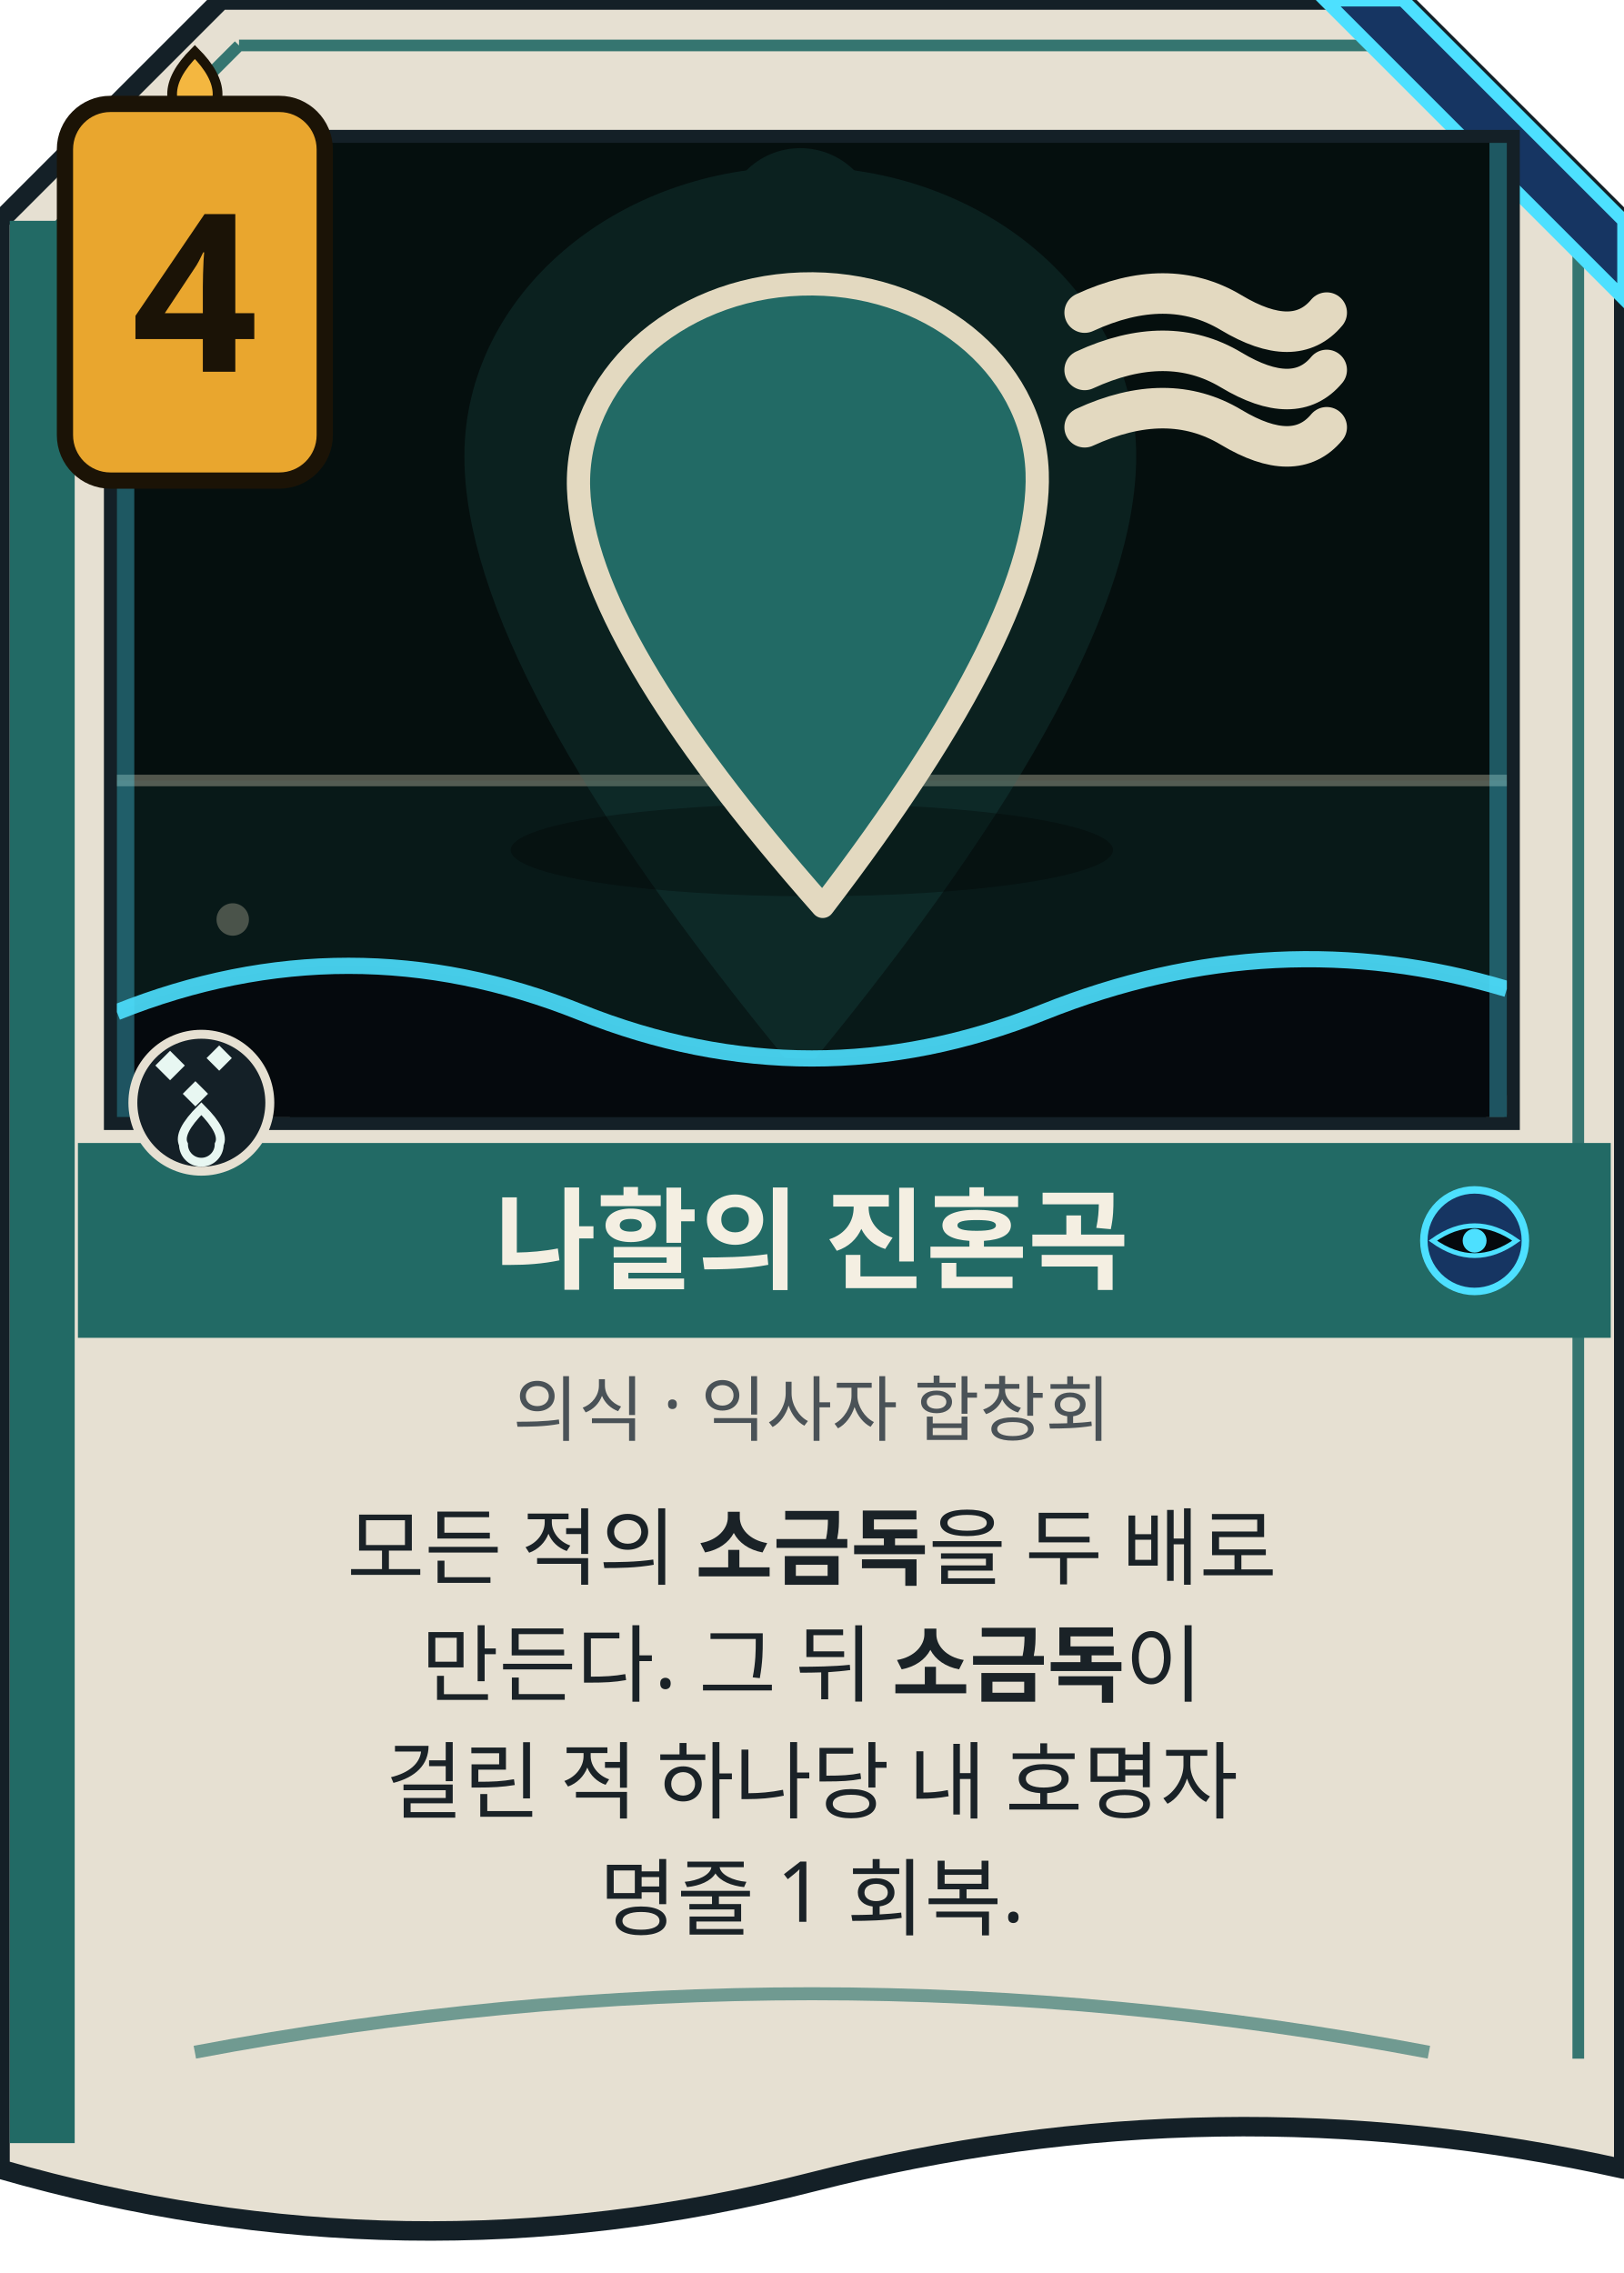
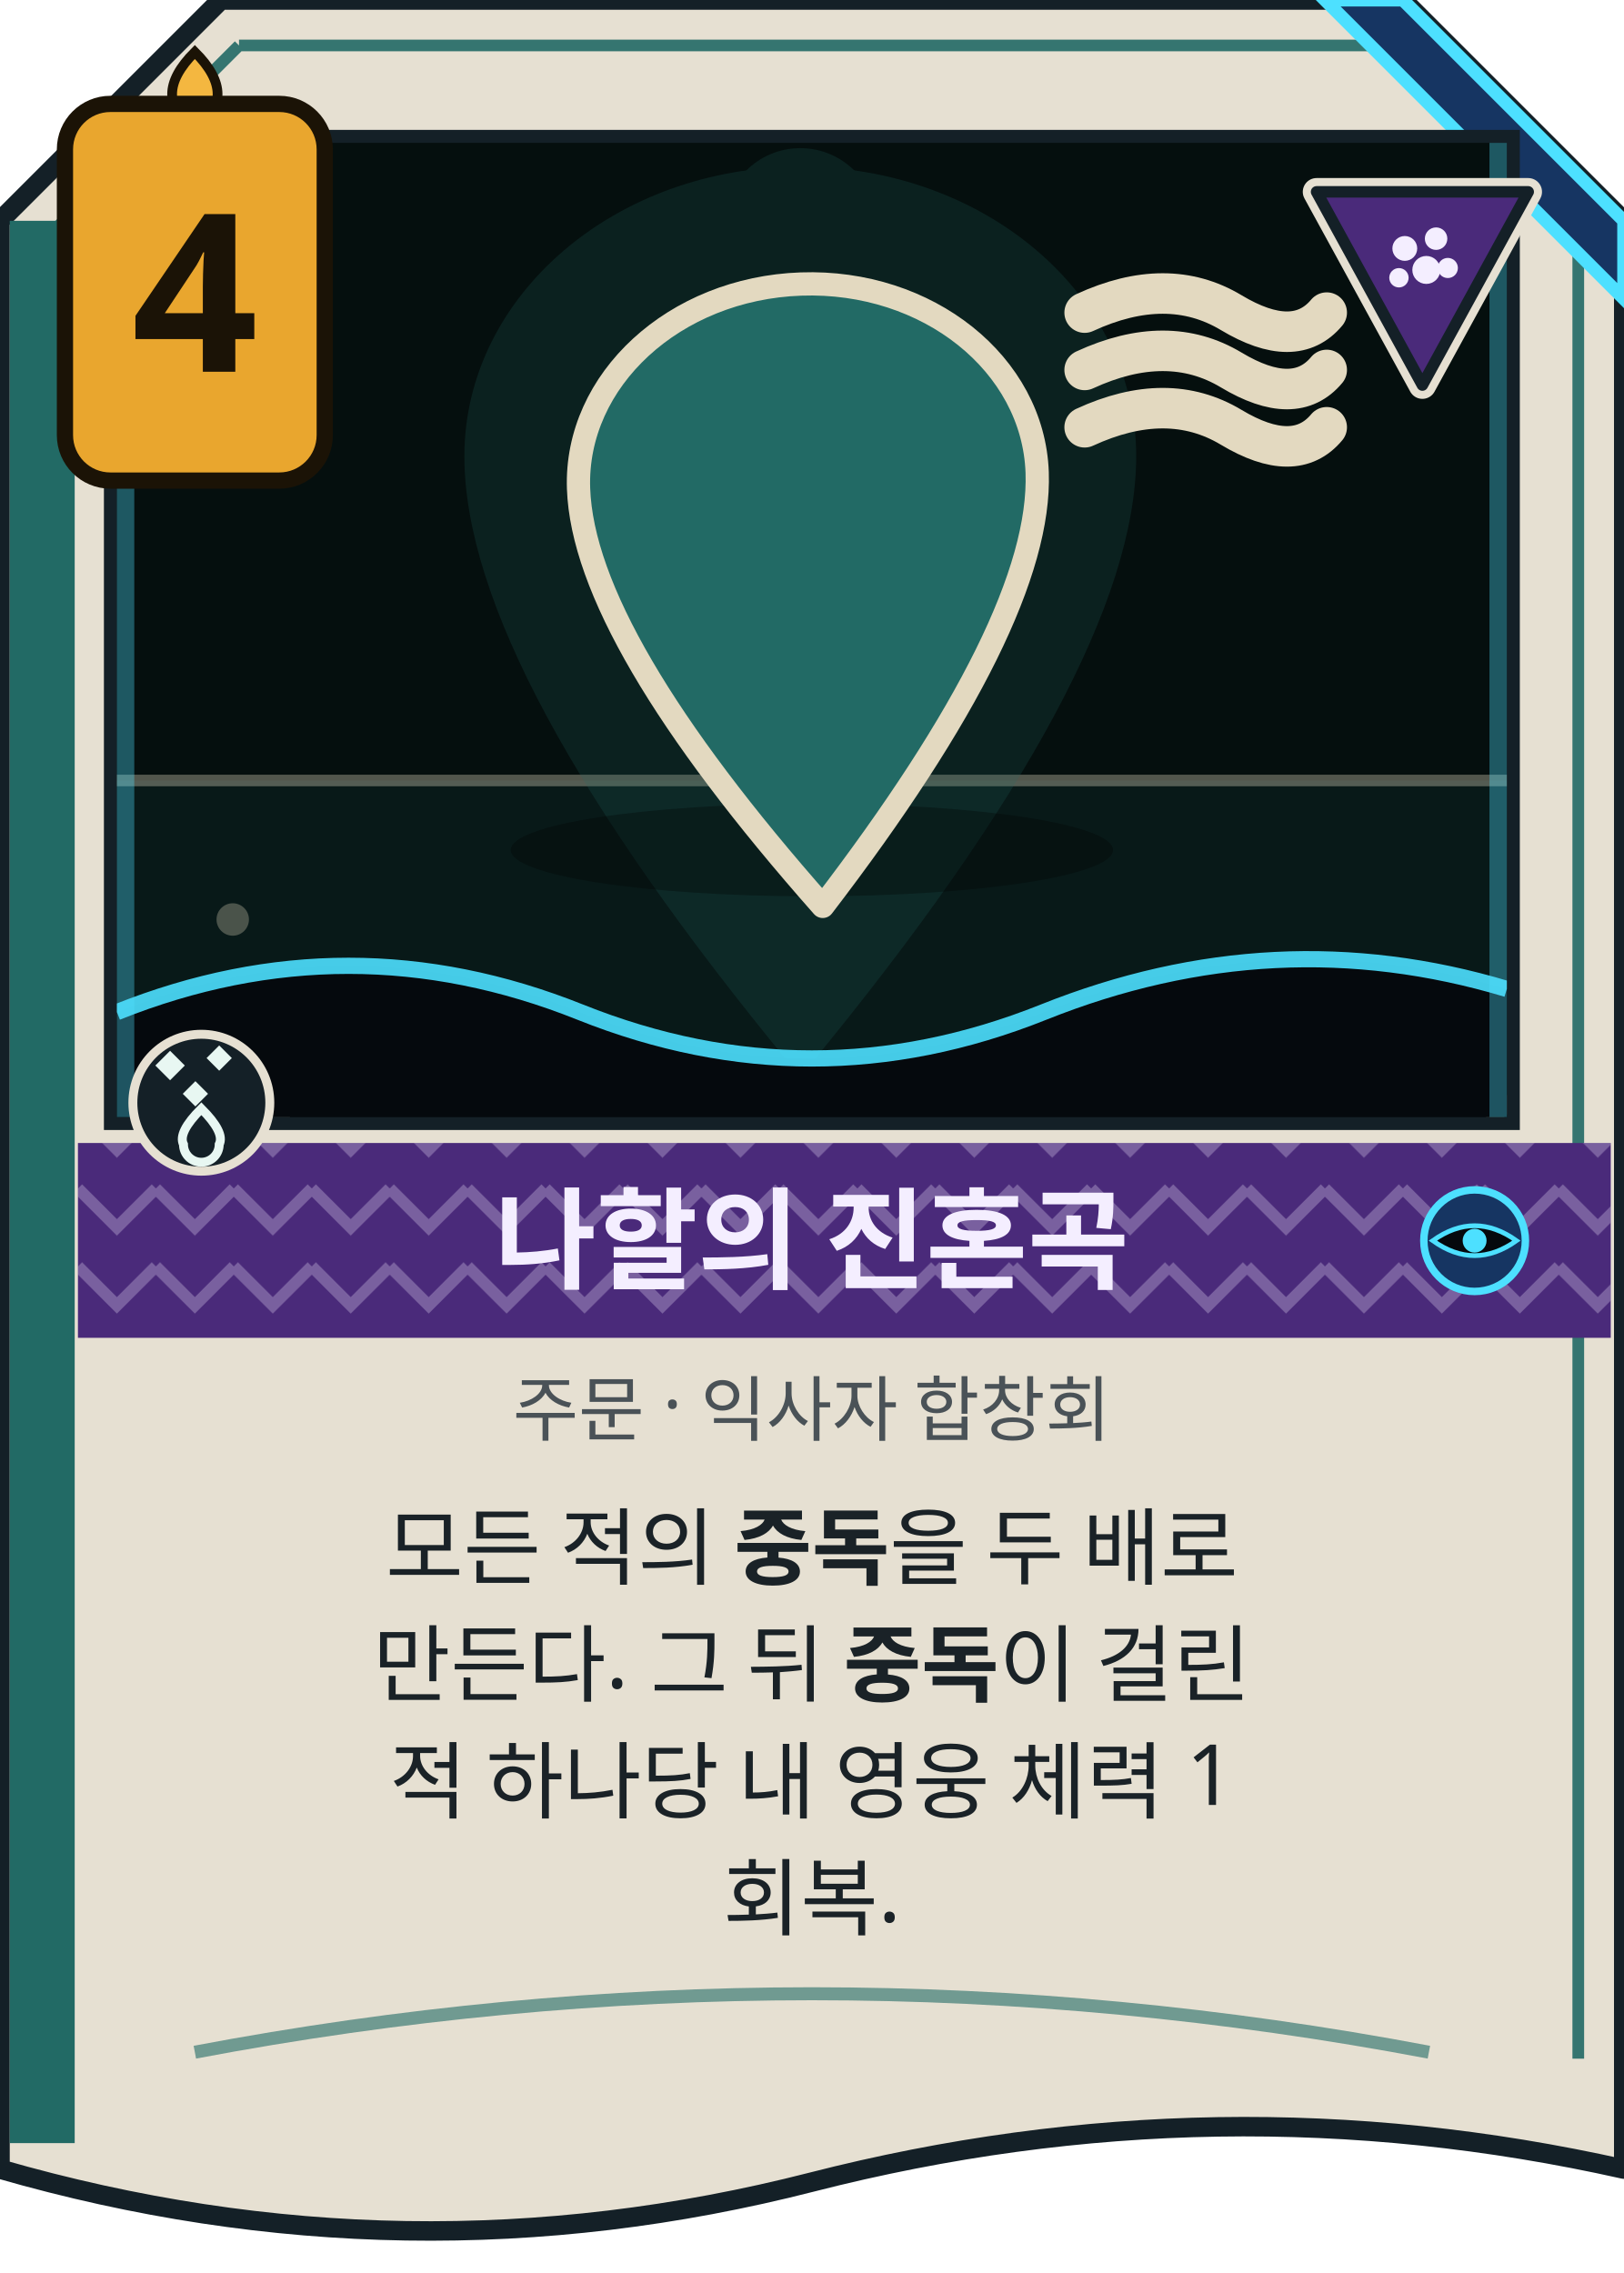
<svg xmlns="http://www.w3.org/2000/svg" viewBox="0 0 250 350" width="250" height="350">
  <path d="M34 0H216L250 34V334Q187.5 320 125 336T0 334V34Z" fill="#E6E0D2" stroke="#142027" stroke-width="3" stroke-linejoin="round" />
  <path d="M36.8 7H213.2L243 36.8V317M7 317V36.8L36.8 7" fill="none" stroke="#226A65" stroke-opacity="0.9" stroke-width="1.8" />
  <rect x="1.5" y="34" width="10" height="296" fill="#226A65" />
  <path d="M204 0H216L250 34V46Z" fill="#163562" stroke="#4DE0FF" stroke-width="2" />
  <rect x="16" y="20" width="218" height="154" fill="#142027" />
  <svg x="18" y="22" width="214" height="150" viewBox="0 0 120 90" preserveAspectRatio="xMidYMid slice" overflow="hidden">
    <rect width="120" height="90" fill="#050F0E" />
    <path d="M0 58H120V90H0Z" fill="#226A65" fill-opacity=".12" />
    <path d="M0 58H120" stroke="#E3D9C0" stroke-opacity=".35" stroke-width="1" />
    <circle cx="113" cy="79" r="1.4" fill="#E3D9C0" fill-opacity=".3" />
    <circle cx="14" cy="86" r="1.4" fill="#E3D9C0" fill-opacity=".3" />
    <circle cx="16" cy="81" r="1.2" fill="#E3D9C0" fill-opacity=".3" />
    <circle cx="10" cy="70" r="1.4" fill="#E3D9C0" fill-opacity=".3" />
    <circle cx="101" cy="75" r="1.1" fill="#E3D9C0" fill-opacity=".3" />
    <circle cx="119" cy="86" r="1.3" fill="#E3D9C0" fill-opacity=".3" />
    <g opacity=".2">
      <g transform="translate(59.0 44.0) rotate(0) scale(40.0)" stroke-width="0.050" stroke-linejoin="round" stroke-linecap="round">
        <path d="M0 .95Q.7.1.7-.35A.7.6 0 0 0-.7-.35Q-.7.1 0 .95Z" fill="#226A65" stroke="#226A65" />
        <circle cx="0" cy="-.85" r=".14" fill="none" stroke="#226A65" />
      </g>
    </g>
    <ellipse cx="60" cy="64" rx="26" ry="4" fill="#000" fill-opacity=".3" />
    <g transform="translate(60.0 42.0) rotate(178) scale(28.3)" stroke-width="0.071" stroke-linejoin="round" stroke-linecap="round">
      <path d="M0-.95Q.7-.1.7.35A.7.6 0 0 1-.7.35Q-.7-.1 0-.95Z" fill="#226A65" stroke="#E3D9C0" />
    </g>
    <g transform="translate(94.0 22.0) rotate(0) scale(11.0)" stroke-width="0.182" stroke-linejoin="round" stroke-linecap="round">
      <path d="M-.95-.4Q-.3-.7.2-.4T.95-.4M-.95.05Q-.3-.25.2.05T.95.05M-.95.5Q-.3.2.2.5T.95.5" fill="none" stroke="#E3D9C0" stroke-width="0.318" />
    </g>
    <path d="M0 78Q20 70 40 78T80 78T120 76V90H0Z" fill="#05090D" />
    <path d="M0 78Q20 70 40 78T80 78T120 76" fill="none" stroke="#4DE0FF" stroke-width="1.4" stroke-opacity=".9" />
    <rect width="120" height="90" fill="none" stroke="#4DE0FF" stroke-opacity=".35" stroke-width="3" />
  </svg>
-   <rect x="12" y="176" width="236" height="30" fill="#226A65" />
-   <text x="125" y="197.12" text-anchor="middle" font-size="17" font-weight="700" fill="#F4EFE2" font-family="'Noto Sans KR','Malgun Gothic','Apple SD Gothic Neo',system-ui,sans-serif">나할의 진혼곡</text>
+   <defs>
+     <pattern id="pat-debuff" width="12" height="12" patternUnits="userSpaceOnUse">
+       <g opacity="0.28">
+         <path d="M0 3L6 9L12 3" fill="none" stroke="#F4EEFF" stroke-width="1.8" />
+       </g>
+     </pattern>
+   </defs>
+   <rect x="12" y="176" width="236" height="30" fill="#4A2A7A" />
+   <rect x="12" y="176" width="236" height="30" fill="url(#pat-debuff)" />
+   <text x="125" y="197.12" text-anchor="middle" font-size="17" font-weight="700" fill="#F4EEFF" font-family="'Noto Sans KR','Malgun Gothic','Apple SD Gothic Neo',system-ui,sans-serif">나할의 진혼곡</text>
+   <g transform="translate(202 26) scale(0.7083333)">
+     <path d="M1 5H47L24 47Z" fill="none" stroke="#E6E0D2" stroke-width="6" stroke-linejoin="round" />
+     <path d="M1 5H47L24 47Z" fill="#4A2A7A" stroke="#142027" stroke-width="2.5" stroke-linejoin="round" />
+     <g transform="translate(24.0 19.0) rotate(0) scale(8.5)" stroke-width="0.235" stroke-linejoin="round" stroke-linecap="round">
+       <circle cx="-.45" cy="-.2" r=".2" fill="#F4EEFF" stroke="#F4EEFF" />
+       <circle cx=".35" cy="-.45" r=".17" fill="#F4EEFF" stroke="#F4EEFF" />
+       <circle cx=".1" cy=".35" r=".24" fill="#F4EEFF" stroke="#F4EEFF" />
+       <circle cx="-.6" cy=".55" r=".13" fill="#F4EEFF" stroke="#F4EEFF" />
+       <circle cx=".65" cy=".3" r=".14" fill="#F4EEFF" stroke="#F4EEFF" />
+     </g>
+   </g>
  <g transform="translate(216 180) scale(.46)">
    <circle cx="24" cy="24" r="17" fill="#163562" stroke="#4DE0FF" stroke-width="2.5" />
    <path d="M10 24Q24 14 38 24Q24 34 10 24Z" fill="#05090D" stroke="#4DE0FF" stroke-width="1.6" />
    <circle cx="24" cy="24" r="4" fill="#4DE0FF" />
  </g>
  <g transform="translate(20 158.8) scale(0.4583333)">
    <circle cx="24" cy="24" r="23" fill="#142027" stroke="#E6E0D2" stroke-width="3" />
    <rect x="10" y="8" width="7" height="7" transform="rotate(45 13.5 11.5)" fill="#E8F7F2" />
    <rect x="27" y="6" width="6" height="6" transform="rotate(45 30 9)" fill="#E8F7F2" />
    <rect x="19" y="18" width="6" height="6" transform="rotate(45 22 21)" fill="#E8F7F2" />
    <path d="M24 26Q32 34 30 38A6 6 0 0 1 18 38Q16 34 24 26Z" fill="none" stroke="#E8F7F2" stroke-width="3" />
  </g>
-   <text x="125" y="221" text-anchor="middle" font-size="11" fill="#4A5257" font-family="'Noto Sans KR','Malgun Gothic','Apple SD Gothic Neo',system-ui,sans-serif">의식 · 익사자 합창회</text>
-   <text x="125" y="243" text-anchor="middle" font-size="13" fill="#1A2227" font-family="'Noto Sans KR','Malgun Gothic','Apple SD Gothic Neo',system-ui,sans-serif">모든 적의 <tspan font-weight="800">소금독</tspan>을 두 배로</text>
-   <text x="125" y="261" text-anchor="middle" font-size="13" fill="#1A2227" font-family="'Noto Sans KR','Malgun Gothic','Apple SD Gothic Neo',system-ui,sans-serif">만든다. 그 뒤 <tspan font-weight="800">소금독</tspan>이</text>
-   <text x="125" y="279" text-anchor="middle" font-size="13" fill="#1A2227" font-family="'Noto Sans KR','Malgun Gothic','Apple SD Gothic Neo',system-ui,sans-serif">걸린 적 하나당 내 호명자</text>
-   <text x="125" y="297" text-anchor="middle" font-size="13" fill="#1A2227" font-family="'Noto Sans KR','Malgun Gothic','Apple SD Gothic Neo',system-ui,sans-serif">명줄 1 회복.</text>
+   <text x="125" y="221" text-anchor="middle" font-size="11" fill="#4A5257" font-family="'Noto Sans KR','Malgun Gothic','Apple SD Gothic Neo',system-ui,sans-serif">주문 · 익사자 합창회</text>
+   <text x="125" y="243" text-anchor="middle" font-size="13" fill="#1A2227" font-family="'Noto Sans KR','Malgun Gothic','Apple SD Gothic Neo',system-ui,sans-serif">모든 적의 <tspan font-weight="800">중독</tspan>을 두 배로</text>
+   <text x="125" y="261" text-anchor="middle" font-size="13" fill="#1A2227" font-family="'Noto Sans KR','Malgun Gothic','Apple SD Gothic Neo',system-ui,sans-serif">만든다. 그 뒤 <tspan font-weight="800">중독</tspan>이 걸린</text>
+   <text x="125" y="279" text-anchor="middle" font-size="13" fill="#1A2227" font-family="'Noto Sans KR','Malgun Gothic','Apple SD Gothic Neo',system-ui,sans-serif">적 하나당 내 영웅 체력 1</text>
+   <text x="125" y="297" text-anchor="middle" font-size="13" fill="#1A2227" font-family="'Noto Sans KR','Malgun Gothic','Apple SD Gothic Neo',system-ui,sans-serif">회복.</text>
  <g transform="translate(10 16)">
    <path d="M20 -8Q27 -1 20 4Q13 -1 20 -8Z" fill="#F4B740" stroke="#1B1306" stroke-width="1.5" />
    <rect width="40" height="58" rx="7" fill="#E9A62E" stroke="#1B1306" stroke-width="2.5" />
    <text x="20" y="41.24" text-anchor="middle" font-size="34" font-weight="800" fill="#1B1306" font-family="'Noto Sans KR','Malgun Gothic','Apple SD Gothic Neo',system-ui,sans-serif">4</text>
  </g>
  <path d="M30 316Q125 298 220 316" fill="none" stroke="#226A65" stroke-width="2" opacity=".6" />
</svg>
